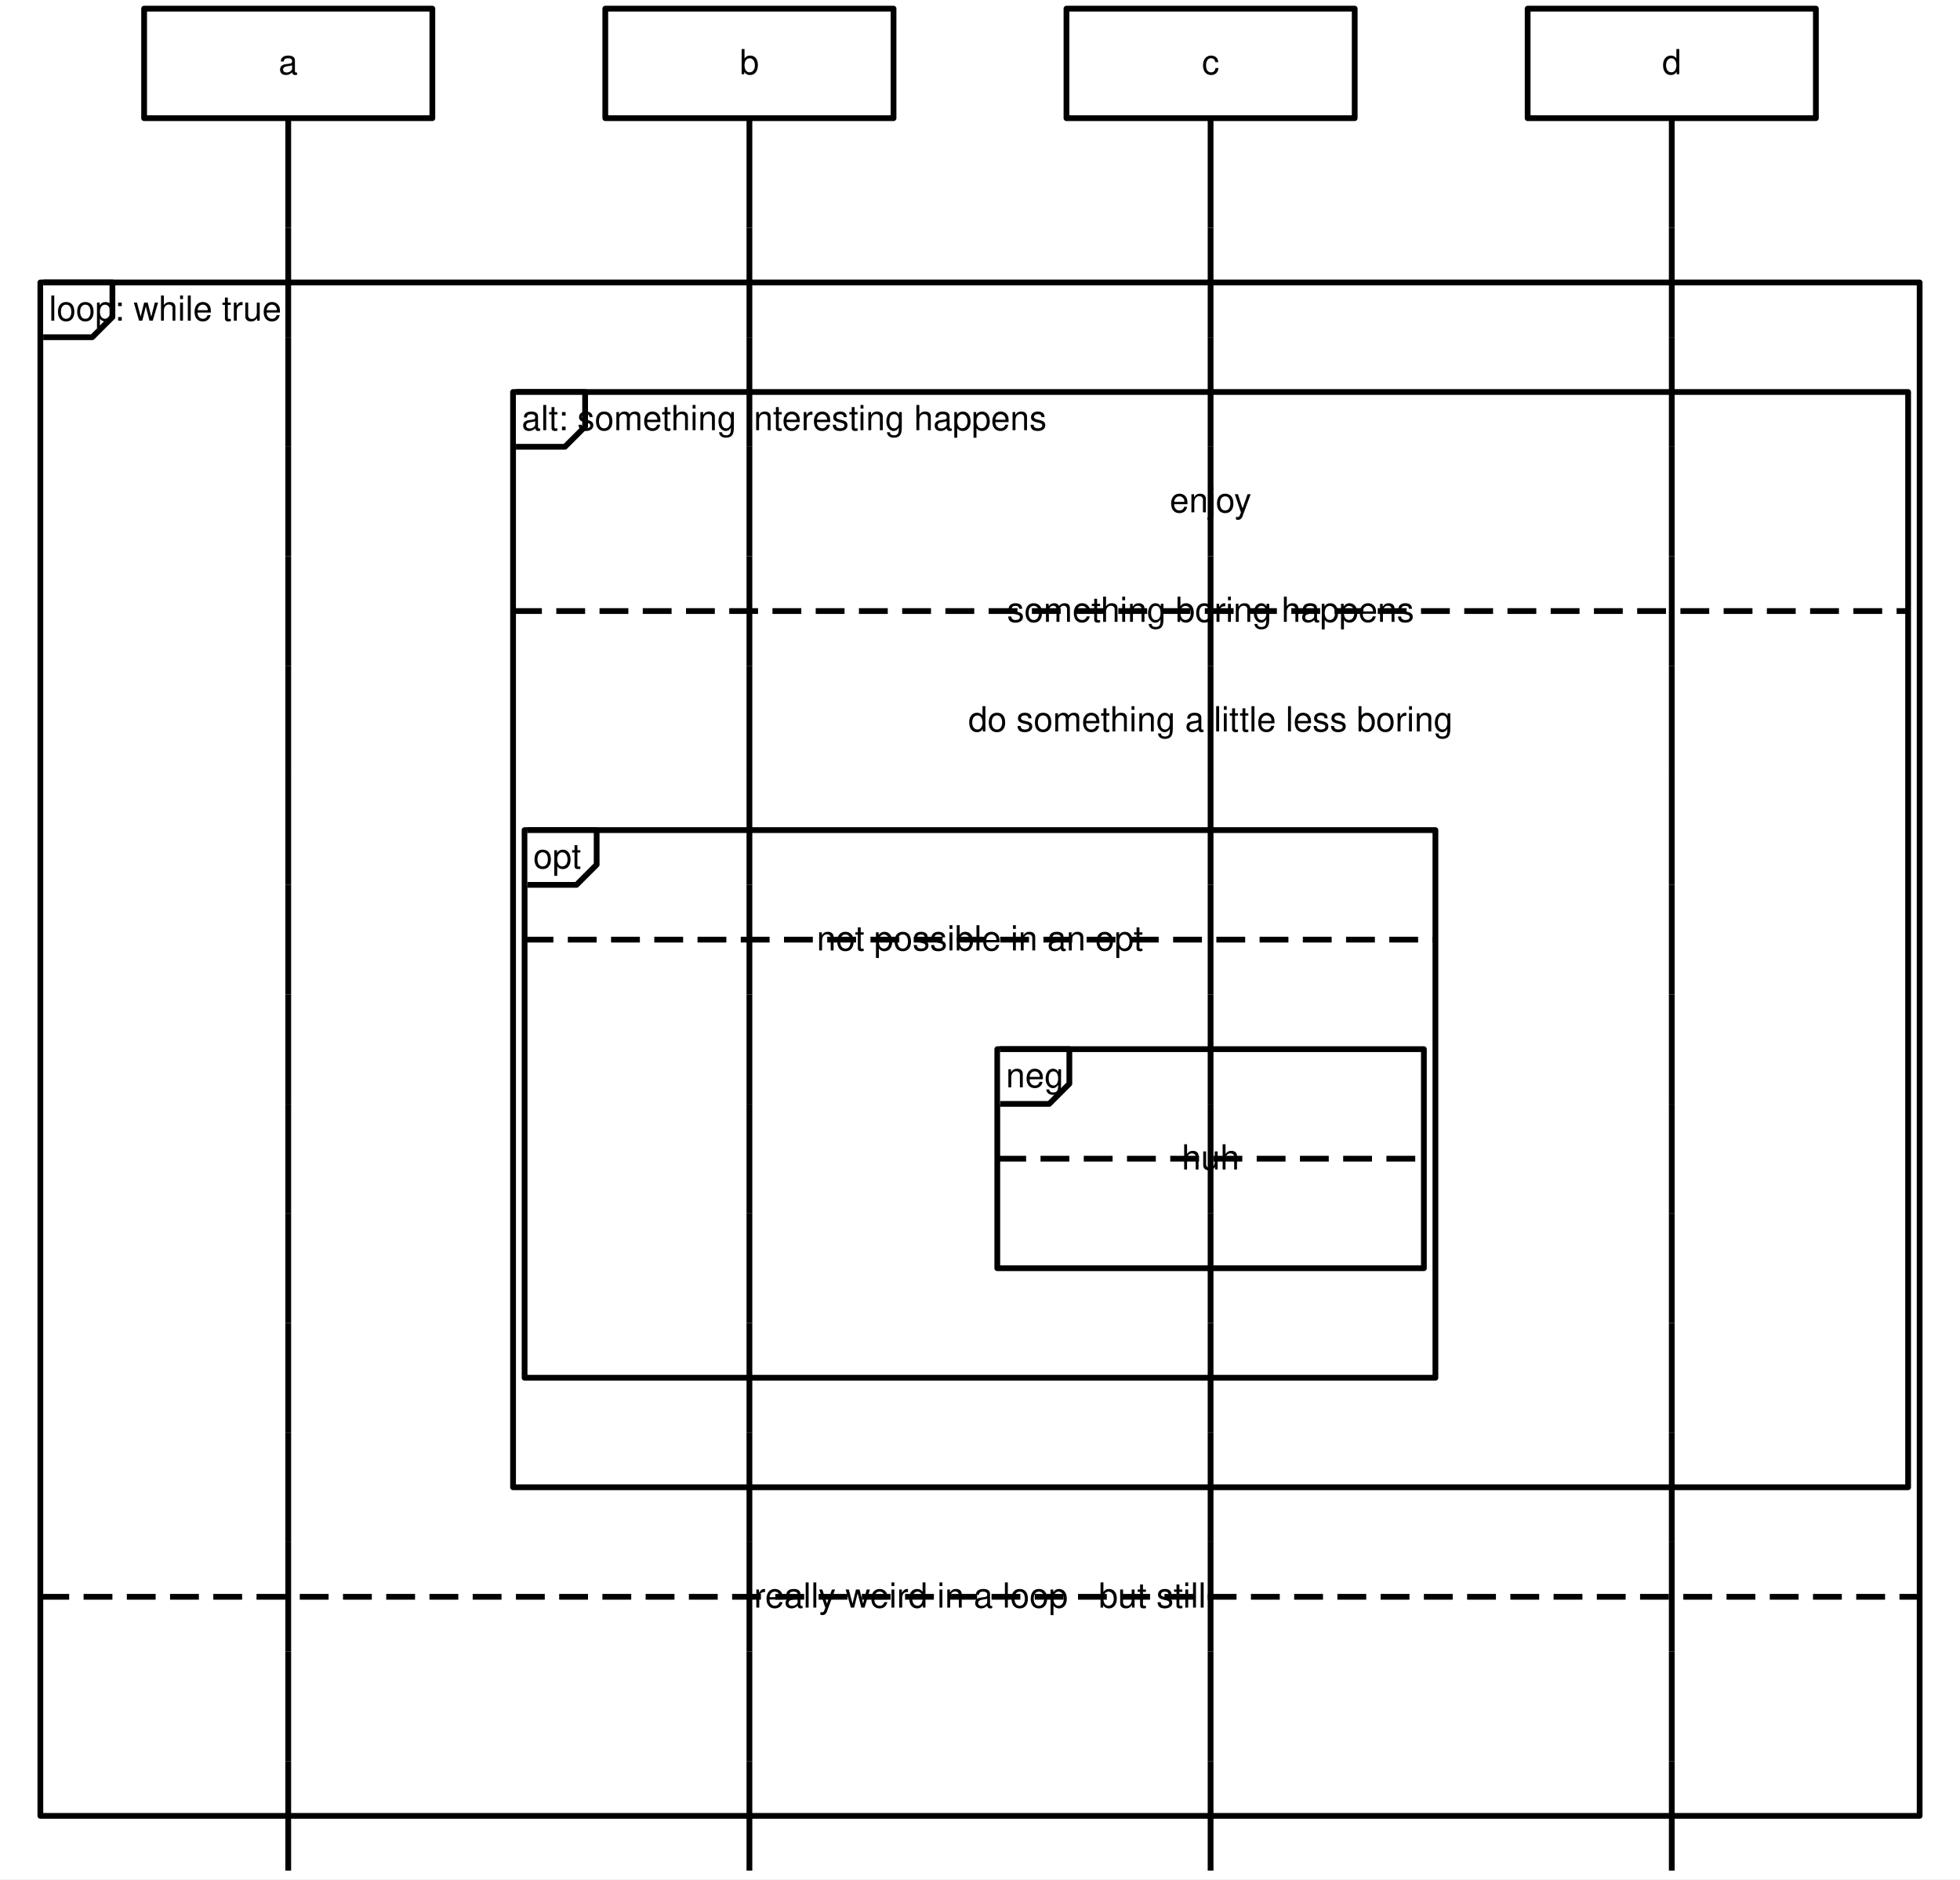
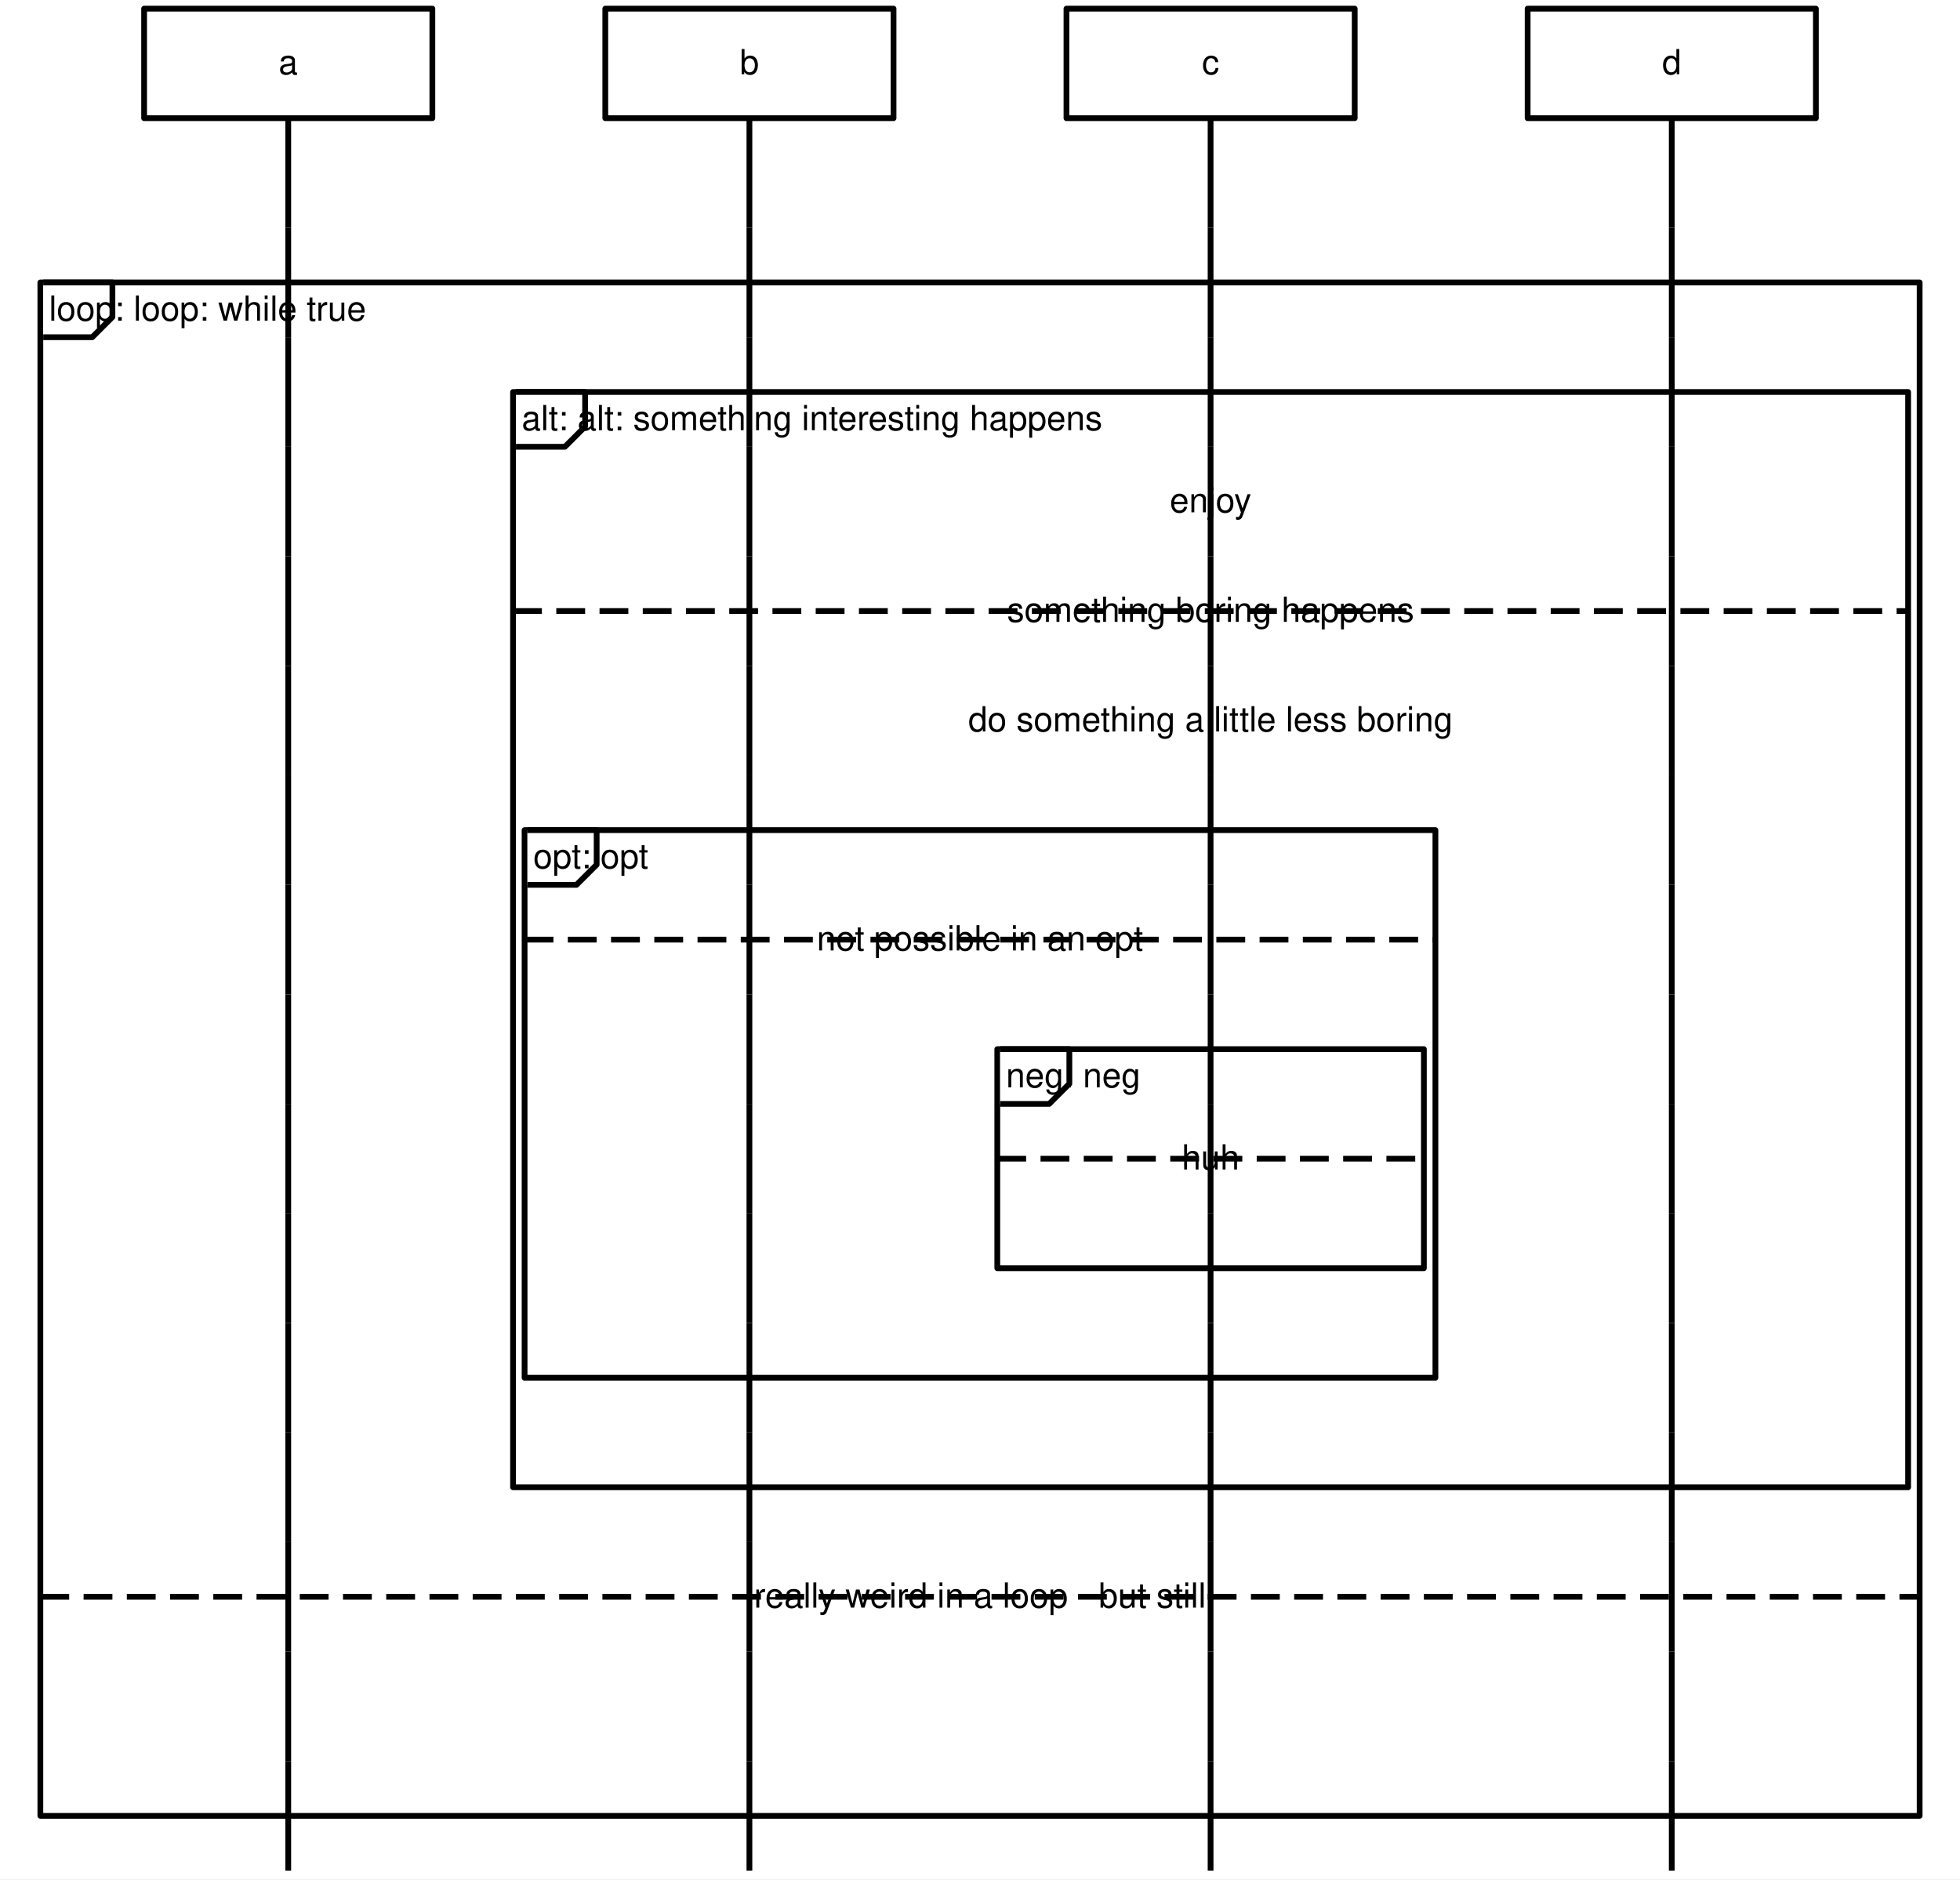
- <svg xmlns="http://www.w3.org/2000/svg" xmlns:xlink="http://www.w3.org/1999/xlink" version="1.1" id="mscgen_js-svg-__svg" class="mscgen_js-svg-__svg" width="680" height="652" viewBox="0 0 680 652">
+ <svg xmlns="http://www.w3.org/2000/svg" version="1.1" id="mscgen_js-svg-__svg" class="mscgen_js-svg-__svg" width="680" height="652" viewBox="0 0 680 652">
  <defs>
    <style type="text/css">svg.mscgen_js-svg-__svg{font-family:Helvetica,sans-serif;font-size:12px;font-weight:normal;font-style:normal;text-decoration:none;background-color:white;stroke:black;stroke-width:2;color:black}.mscgen_js-svg-__svg path, .mscgen_js-svg-__svg rect{fill:none;color:black;stroke:black}.mscgen_js-svg-__svg .label-text-background{fill:white;stroke:white;stroke-width:0}.mscgen_js-svg-__svg .bglayer{fill:white;stroke:white;stroke-width:0}.mscgen_js-svg-__svg line{stroke:black}.mscgen_js-svg-__svg .return, .mscgen_js-svg-__svg .comment{stroke-dasharray:5,3}.mscgen_js-svg-__svg .inline_expression_divider{stroke-dasharray:10,5}.mscgen_js-svg-__svg text{color:inherit;stroke:none;text-anchor:middle}.mscgen_js-svg-__svg text.entity-text{text-decoration:underline}.mscgen_js-svg-__svg text.anchor-start{text-anchor:start}.mscgen_js-svg-__svg .arrow-marker{overflow:visible}.mscgen_js-svg-__svg .arrow-style{stroke-width:1}.mscgen_js-svg-__svg .arcrow, .mscgen_js-svg-__svg .arcrowomit, .mscgen_js-svg-__svg .emphasised{stroke-linecap:butt}.mscgen_js-svg-__svg .arcrowomit{stroke-dasharray:2,2;}.mscgen_js-svg-__svg .box, .mscgen_js-svg-__svg .entity{fill:white;stroke-linejoin:round}.mscgen_js-svg-__svg .inherit{stroke:inherit;color:inherit}.mscgen_js-svg-__svg .inherit-fill{fill:inherit}.mscgen_js-svg-__svg .watermark{stroke:black;color:black;fill:black;font-size:48pt;font-weight:bold;opacity:0.14}</style>
-     <g id="mscgen_js-svg-__svg__defs">
-       <g id="mscgen_js-svg-__svg0_0_label">
-         <path d="M-35,0 l24,0  l0,12 l-7,7 l-17,0 " class="box inline_expression_label" />
-         <g>
-           <text x="-33" y="13.25" class="inline_expression-text loop-text anchor-start ">
-             <tspan>loop: while true</tspan>
-           </text>
-         </g>
-       </g>
-       <g id="mscgen_js-svg-__svg1_0_label">
-         <path d="M129,0 l24,0  l0,12 l-7,7 l-17,0 " class="box inline_expression_label" />
-         <g>
-           <text x="131" y="13.25" class="inline_expression-text alt-text anchor-start ">
-             <tspan>alt: something interesting happens</tspan>
-           </text>
-         </g>
-       </g>
-       <g id="mscgen_js-svg-__svg2_0">
-         <g id="mscgen_js-svg-__svg2_0_lbl">
-           <rect width="15" height="15" x="2" y="2" class="label-text-background" />
-           <text x="370" y="3.75" class="empty-text empty-row-text ">
-             <tspan>enjoy</tspan>
-           </text>
-         </g>
-       </g>
-       <g id="mscgen_js-svg-__svg3_0">
-         <line x1="128" y1="0" x2="612" y2="0" class="inline_expression_divider" />
-         <g id="mscgen_js-svg-__svg3_0_txt">
-           <g id="mscgen_js-svg-__svg3_0_txt_lbl">
-             <rect width="15" height="15" x="2" y="2" class="label-text-background" />
-             <text x="370" y="3.75" class="empty-text comment-row-text ">
-               <tspan>something boring happens</tspan>
-             </text>
-           </g>
-         </g>
-       </g>
-       <g id="mscgen_js-svg-__svg4_0">
-         <g id="mscgen_js-svg-__svg4_0_lbl">
-           <rect width="15" height="15" x="2" y="2" class="label-text-background" />
-           <text x="370" y="3.75" class="empty-text empty-row-text ">
-             <tspan>do something a little less boring</tspan>
-           </text>
-         </g>
-       </g>
-       <g id="mscgen_js-svg-__svg5_0_label">
-         <path d="M133,0 l24,0  l0,12 l-7,7 l-17,0 " class="box inline_expression_label" />
-         <g>
-           <text x="135" y="13.25" class="inline_expression-text opt-text anchor-start ">
-             <tspan>opt</tspan>
-           </text>
-         </g>
-       </g>
-       <g id="mscgen_js-svg-__svg6_0">
-         <line x1="132" y1="0" x2="448" y2="0" class="inline_expression_divider" />
-         <g id="mscgen_js-svg-__svg6_0_txt">
-           <g id="mscgen_js-svg-__svg6_0_txt_lbl">
-             <rect width="15" height="15" x="2" y="2" class="label-text-background" />
-             <text x="290" y="3.75" class="empty-text comment-row-text ">
-               <tspan>not possible in an opt</tspan>
-             </text>
-           </g>
-         </g>
-       </g>
-       <g id="mscgen_js-svg-__svg7_0_label">
-         <path d="M297,0 l24,0  l0,12 l-7,7 l-17,0 " class="box inline_expression_label" />
-         <g>
-           <text x="299" y="13.25" class="inline_expression-text neg-text anchor-start ">
-             <tspan>neg</tspan>
-           </text>
-         </g>
-       </g>
-       <g id="mscgen_js-svg-__svg8_0">
-         <line x1="296" y1="0" x2="444" y2="0" class="inline_expression_divider" />
-         <g id="mscgen_js-svg-__svg8_0_txt">
-           <g id="mscgen_js-svg-__svg8_0_txt_lbl">
-             <rect width="15" height="15" x="2" y="2" class="label-text-background" />
-             <text x="370" y="3.75" class="empty-text comment-row-text ">
-               <tspan>huh</tspan>
-             </text>
-           </g>
-         </g>
-       </g>
-       <g id="mscgen_js-svg-__svg9_0">
-         <g id="mscgen_js-svg-__svg9_0_lbl" />
-       </g>
-       <g id="mscgen_js-svg-__svg10_0">
-         <g id="mscgen_js-svg-__svg10_0_lbl" />
-       </g>
-       <g id="mscgen_js-svg-__svg11_0">
-         <g id="mscgen_js-svg-__svg11_0_lbl" />
-       </g>
-       <g id="mscgen_js-svg-__svg12_0">
-         <line x1="-36" y1="0" x2="616" y2="0" class="inline_expression_divider" />
-         <g id="mscgen_js-svg-__svg12_0_txt">
-           <g id="mscgen_js-svg-__svg12_0_txt_lbl">
-             <rect width="15" height="15" x="2" y="2" class="label-text-background" />
-             <text x="290" y="3.75" class="empty-text comment-row-text ">
-               <tspan>really weird in a loop - but still</tspan>
-             </text>
-           </g>
-         </g>
-       </g>
-       <g id="mscgen_js-svg-__svg13_0">
-         <g id="mscgen_js-svg-__svg13_0_lbl" />
-       </g>
-       <g id="mscgen_js-svg-__svg14_0">
-         <g id="mscgen_js-svg-__svg14_0_lbl" />
-       </g>
-     </g>
+     <g id="mscgen_js-svg-__svg__defs" />
  </defs>
  <g id="mscgen_js-svg-__svg__body" transform="translate(50,3) scale(1,1)">
    <g id="mscgen_js-svg-__svg__background">
      <rect width="680" height="652" x="-50" y="-3" class="bglayer" />
    </g>
    <g id="mscgen_js-svg-__svg__arcspanlayer">
      <rect width="652" height="532" x="-36" y="95" class="box inline_expression loop" />
      <rect width="484" height="380" x="128" y="133" class="box inline_expression alt" />
      <rect width="316" height="190" x="132" y="285" class="box inline_expression opt" />
      <rect width="148" height="76" x="296" y="361" class="box inline_expression neg" />
    </g>
    <g id="mscgen_js-svg-__svg__lifelinelayer">
      <g>
        <line x1="50" y1="38" x2="50" y2="76" class="arcrow" />
        <line x1="210" y1="38" x2="210" y2="76" class="arcrow" />
        <line x1="370" y1="38" x2="370" y2="76" class="arcrow" />
        <line x1="530" y1="38" x2="530" y2="76" class="arcrow" />
      </g>
      <g>
        <line x1="50" y1="76" x2="50" y2="114" class="arcrow" />
        <line x1="210" y1="76" x2="210" y2="114" class="arcrow" />
        <line x1="370" y1="76" x2="370" y2="114" class="arcrow" />
        <line x1="530" y1="76" x2="530" y2="114" class="arcrow" />
      </g>
      <g>
        <line x1="50" y1="114" x2="50" y2="152" class="arcrow" />
        <line x1="210" y1="114" x2="210" y2="152" class="arcrow" />
        <line x1="370" y1="114" x2="370" y2="152" class="arcrow" />
        <line x1="530" y1="114" x2="530" y2="152" class="arcrow" />
      </g>
      <g>
        <line x1="50" y1="152" x2="50" y2="190" class="arcrow" />
        <line x1="210" y1="152" x2="210" y2="190" class="arcrow" />
        <line x1="370" y1="152" x2="370" y2="190" class="arcrow" />
        <line x1="530" y1="152" x2="530" y2="190" class="arcrow" />
      </g>
      <g>
        <line x1="50" y1="190" x2="50" y2="228" class="arcrow" />
        <line x1="210" y1="190" x2="210" y2="228" class="arcrow" />
        <line x1="370" y1="190" x2="370" y2="228" class="arcrow" />
        <line x1="530" y1="190" x2="530" y2="228" class="arcrow" />
      </g>
      <g>
        <line x1="50" y1="228" x2="50" y2="266" class="arcrow" />
        <line x1="210" y1="228" x2="210" y2="266" class="arcrow" />
        <line x1="370" y1="228" x2="370" y2="266" class="arcrow" />
        <line x1="530" y1="228" x2="530" y2="266" class="arcrow" />
      </g>
      <g>
        <line x1="50" y1="266" x2="50" y2="304" class="arcrow" />
        <line x1="210" y1="266" x2="210" y2="304" class="arcrow" />
        <line x1="370" y1="266" x2="370" y2="304" class="arcrow" />
        <line x1="530" y1="266" x2="530" y2="304" class="arcrow" />
      </g>
      <g>
        <line x1="50" y1="304" x2="50" y2="342" class="arcrow" />
        <line x1="210" y1="304" x2="210" y2="342" class="arcrow" />
        <line x1="370" y1="304" x2="370" y2="342" class="arcrow" />
        <line x1="530" y1="304" x2="530" y2="342" class="arcrow" />
      </g>
      <g>
        <line x1="50" y1="342" x2="50" y2="380" class="arcrow" />
        <line x1="210" y1="342" x2="210" y2="380" class="arcrow" />
        <line x1="370" y1="342" x2="370" y2="380" class="arcrow" />
        <line x1="530" y1="342" x2="530" y2="380" class="arcrow" />
      </g>
      <g>
        <line x1="50" y1="380" x2="50" y2="418" class="arcrow" />
        <line x1="210" y1="380" x2="210" y2="418" class="arcrow" />
        <line x1="370" y1="380" x2="370" y2="418" class="arcrow" />
        <line x1="530" y1="380" x2="530" y2="418" class="arcrow" />
      </g>
      <g>
        <line x1="50" y1="418" x2="50" y2="456" class="arcrow" />
        <line x1="210" y1="418" x2="210" y2="456" class="arcrow" />
        <line x1="370" y1="418" x2="370" y2="456" class="arcrow" />
        <line x1="530" y1="418" x2="530" y2="456" class="arcrow" />
      </g>
      <g>
        <line x1="50" y1="456" x2="50" y2="494" class="arcrow" />
        <line x1="210" y1="456" x2="210" y2="494" class="arcrow" />
        <line x1="370" y1="456" x2="370" y2="494" class="arcrow" />
        <line x1="530" y1="456" x2="530" y2="494" class="arcrow" />
      </g>
      <g>
        <line x1="50" y1="494" x2="50" y2="532" class="arcrow" />
        <line x1="210" y1="494" x2="210" y2="532" class="arcrow" />
        <line x1="370" y1="494" x2="370" y2="532" class="arcrow" />
        <line x1="530" y1="494" x2="530" y2="532" class="arcrow" />
      </g>
      <g>
        <line x1="50" y1="532" x2="50" y2="570" class="arcrow" />
        <line x1="210" y1="532" x2="210" y2="570" class="arcrow" />
        <line x1="370" y1="532" x2="370" y2="570" class="arcrow" />
        <line x1="530" y1="532" x2="530" y2="570" class="arcrow" />
      </g>
      <g>
        <line x1="50" y1="570" x2="50" y2="608" class="arcrow" />
        <line x1="210" y1="570" x2="210" y2="608" class="arcrow" />
        <line x1="370" y1="570" x2="370" y2="608" class="arcrow" />
        <line x1="530" y1="570" x2="530" y2="608" class="arcrow" />
      </g>
      <g>
        <line x1="50" y1="608" x2="50" y2="646" class="arcrow" />
        <line x1="210" y1="608" x2="210" y2="646" class="arcrow" />
        <line x1="370" y1="608" x2="370" y2="646" class="arcrow" />
        <line x1="530" y1="608" x2="530" y2="646" class="arcrow" />
      </g>
    </g>
    <g id="mscgen_js-svg-__svg__sequencelayer">
      <g id="mscgen_js-svg-__svgentities">
        <g>
          <rect width="100" height="38" class="entity" />
          <g>
            <text x="50" y="22.75" class="entity-text ">
              <tspan>a</tspan>
            </text>
          </g>
        </g>
        <g>
          <rect width="100" height="38" x="160" class="entity" />
          <g>
            <text x="210" y="22.75" class="entity-text ">
              <tspan>b</tspan>
            </text>
          </g>
        </g>
        <g>
          <rect width="100" height="38" x="320" class="entity" />
          <g>
            <text x="370" y="22.75" class="entity-text ">
              <tspan>c</tspan>
            </text>
          </g>
        </g>
        <g>
          <rect width="100" height="38" x="480" class="entity" />
          <g>
            <text x="530" y="22.75" class="entity-text ">
              <tspan>d</tspan>
            </text>
          </g>
        </g>
      </g>
-       <use x="0" y="171" xlink:href="#mscgen_js-svg-__svg2_0" />
-       <use x="0" y="209" xlink:href="#mscgen_js-svg-__svg3_0" />
-       <use x="0" y="247" xlink:href="#mscgen_js-svg-__svg4_0" />
-       <use x="0" y="323" xlink:href="#mscgen_js-svg-__svg6_0" />
-       <use x="0" y="399" xlink:href="#mscgen_js-svg-__svg8_0" />
-       <use x="0" y="437" xlink:href="#mscgen_js-svg-__svg9_0" />
-       <use x="0" y="475" xlink:href="#mscgen_js-svg-__svg10_0" />
-       <use x="0" y="513" xlink:href="#mscgen_js-svg-__svg11_0" />
-       <use x="0" y="551" xlink:href="#mscgen_js-svg-__svg12_0" />
-       <use x="0" y="589" xlink:href="#mscgen_js-svg-__svg13_0" />
-       <use x="0" y="627" xlink:href="#mscgen_js-svg-__svg14_0" />
+       <g>
+         <rect width="15" height="15" x="2" y="2" class="label-text-background" />
+         <text x="370" y="174.75" class="empty-text empty-row-text ">
+           <tspan>enjoy</tspan>
+         </text>
+       </g>
+       <g>
+         <line x1="128" y1="209" x2="612" y2="209" class="inline_expression_divider" />
+         <g>
+           <rect width="15" height="15" x="2" y="2" class="label-text-background" />
+           <text x="370" y="212.75" class="empty-text comment-row-text ">
+             <tspan>something boring happens</tspan>
+           </text>
+         </g>
+       </g>
+       <g>
+         <rect width="15" height="15" x="2" y="2" class="label-text-background" />
+         <text x="370" y="250.75" class="empty-text empty-row-text ">
+           <tspan>do something a little less boring</tspan>
+         </text>
+       </g>
+       <g>
+         <line x1="132" y1="323" x2="448" y2="323" class="inline_expression_divider" />
+         <g>
+           <rect width="15" height="15" x="2" y="2" class="label-text-background" />
+           <text x="290" y="326.75" class="empty-text comment-row-text ">
+             <tspan>not possible in an opt</tspan>
+           </text>
+         </g>
+       </g>
+       <g>
+         <line x1="296" y1="399" x2="444" y2="399" class="inline_expression_divider" />
+         <g>
+           <rect width="15" height="15" x="2" y="2" class="label-text-background" />
+           <text x="370" y="402.75" class="empty-text comment-row-text ">
+             <tspan>huh</tspan>
+           </text>
+         </g>
+       </g>
+       <g />
+       <g />
+       <g />
+       <g>
+         <line x1="-36" y1="551" x2="616" y2="551" class="inline_expression_divider" />
+         <g>
+           <rect width="15" height="15" x="2" y="2" class="label-text-background" />
+           <text x="290" y="554.75" class="empty-text comment-row-text ">
+             <tspan>really weird in a loop - but still</tspan>
+           </text>
+         </g>
+       </g>
+       <g />
+       <g />
    </g>
    <g id="mscgen_js-svg-__svg__notelayer">
-       <use x="0" y="95" xlink:href="#mscgen_js-svg-__svg0_0_label" />
-       <use x="0" y="133" xlink:href="#mscgen_js-svg-__svg1_0_label" />
-       <use x="0" y="285" xlink:href="#mscgen_js-svg-__svg5_0_label" />
-       <use x="0" y="361" xlink:href="#mscgen_js-svg-__svg7_0_label" />
+       <g>
+         <path d="M-35,95 l24,0  l0,12 l-7,7 l-17,0 " class="box inline_expression_label" />
+         <g>
+           <text x="-33" y="108.25" class="inline_expression-text loop-text anchor-start ">
+             <tspan>loop: loop: while true</tspan>
+           </text>
+         </g>
+       </g>
+       <g>
+         <path d="M129,133 l24,0  l0,12 l-7,7 l-17,0 " class="box inline_expression_label" />
+         <g>
+           <text x="131" y="146.25" class="inline_expression-text alt-text anchor-start ">
+             <tspan>alt: alt: something interesting happens</tspan>
+           </text>
+         </g>
+       </g>
+       <g>
+         <path d="M133,285 l24,0  l0,12 l-7,7 l-17,0 " class="box inline_expression_label" />
+         <g>
+           <text x="135" y="298.25" class="inline_expression-text opt-text anchor-start ">
+             <tspan>opt: opt</tspan>
+           </text>
+         </g>
+       </g>
+       <g>
+         <path d="M297,361 l24,0  l0,12 l-7,7 l-17,0 " class="box inline_expression_label" />
+         <g>
+           <text x="299" y="374.25" class="inline_expression-text neg-text anchor-start ">
+             <tspan>neg: neg</tspan>
+           </text>
+         </g>
+       </g>
    </g>
    <g id="mscgen_js-svg-__svg__watermark" />
  </g>
</svg>
